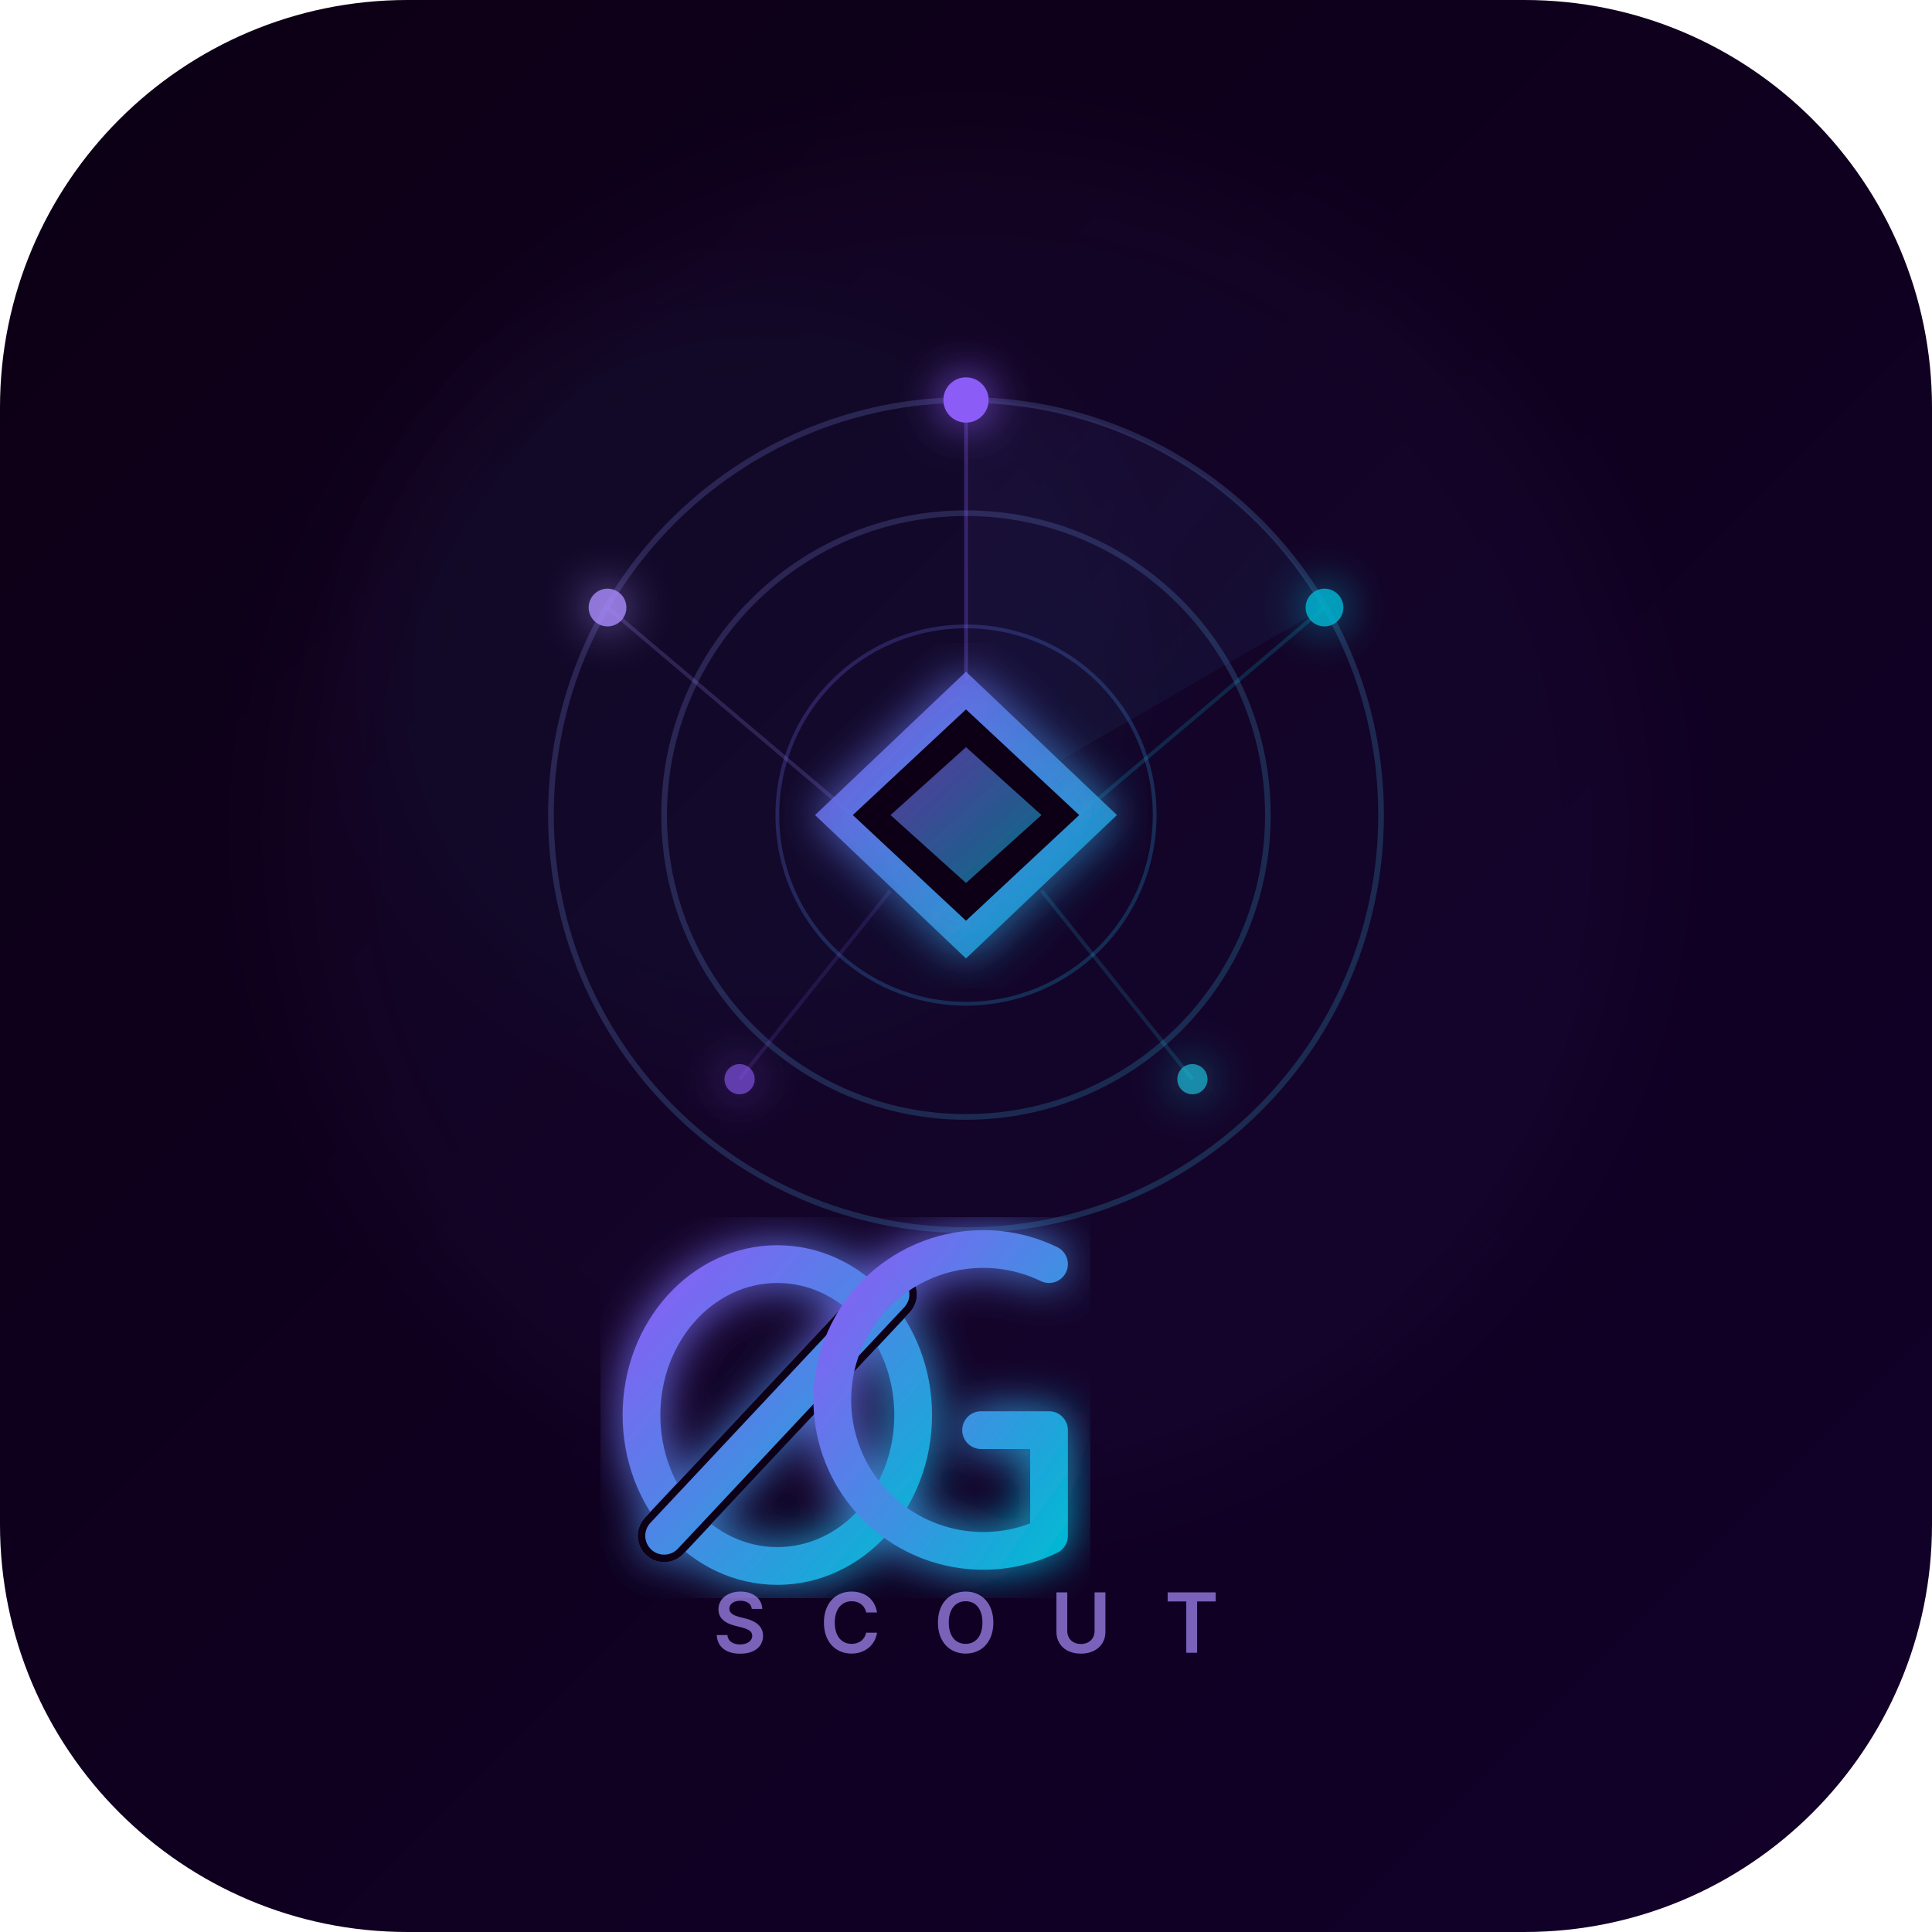
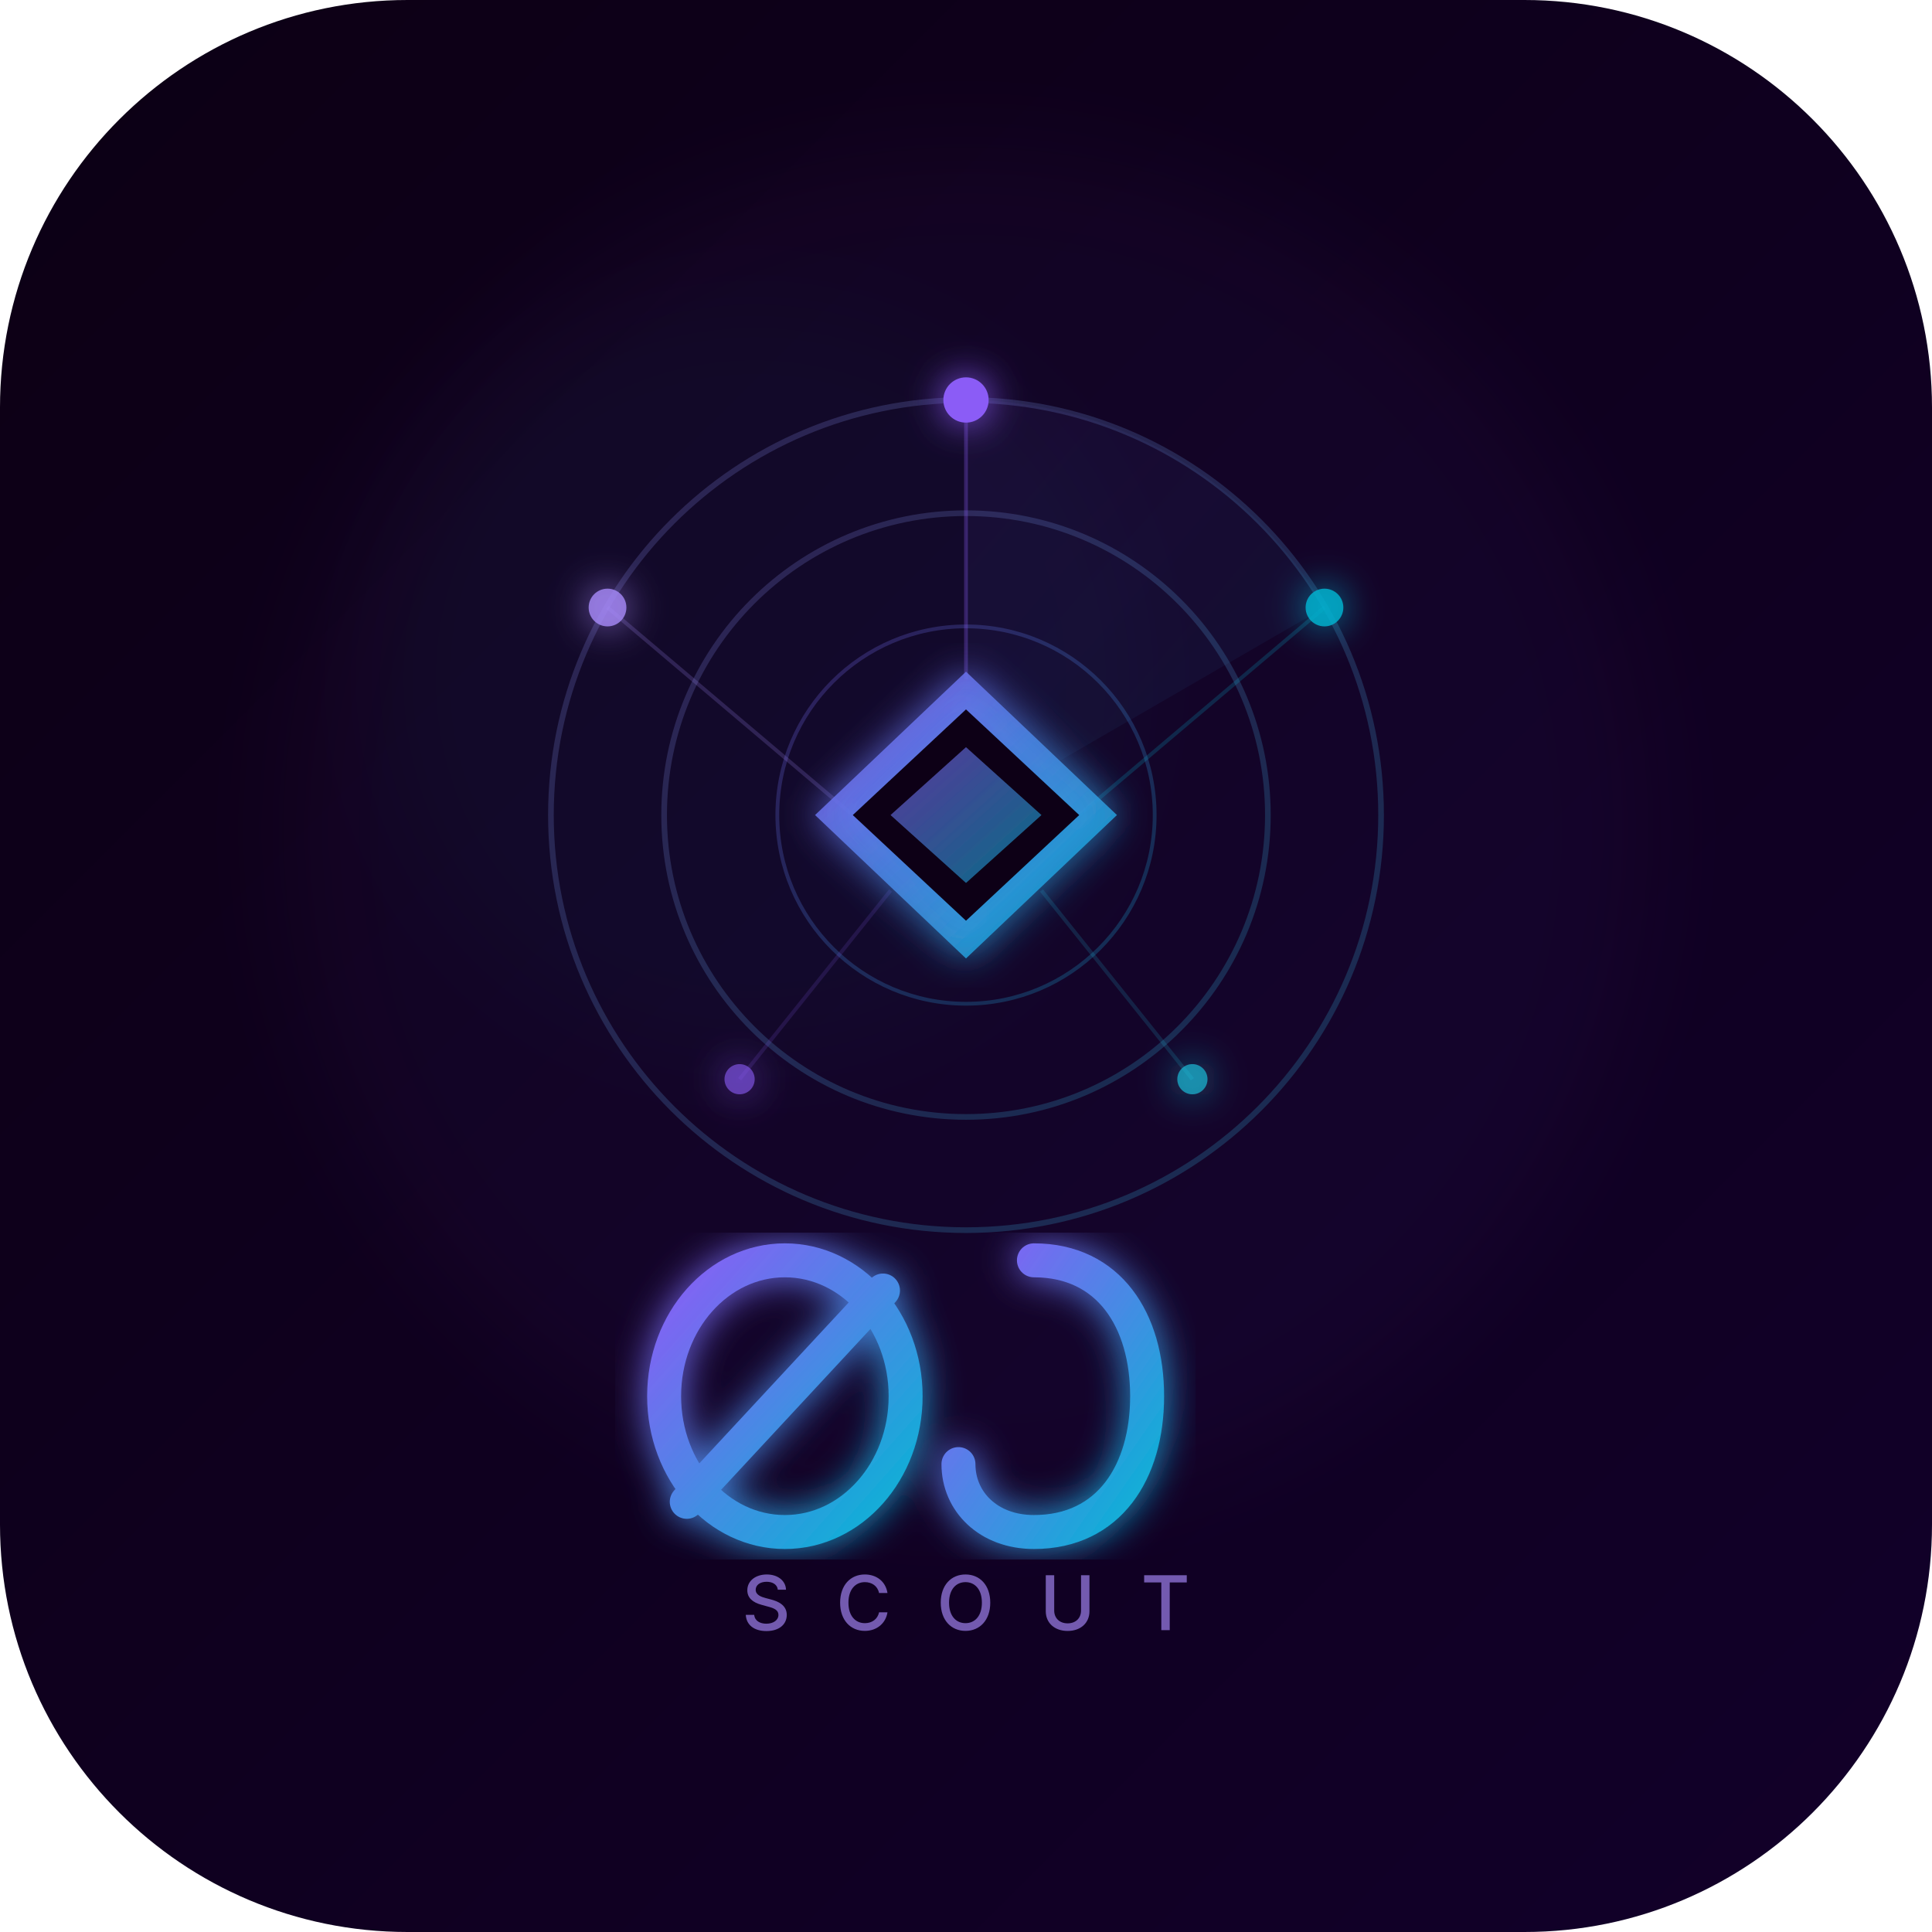
<svg xmlns="http://www.w3.org/2000/svg" viewBox="0 0 512 512" width="512" height="512">
  <defs>
    <linearGradient id="bg" x1="0%" y1="0%" x2="100%" y2="100%">
      <stop offset="0%" style="stop-color:#0c0014;stop-opacity:1" />
      <stop offset="100%" style="stop-color:#12002a;stop-opacity:1" />
    </linearGradient>
    <linearGradient id="accent" x1="0%" y1="0%" x2="100%" y2="100%">
      <stop offset="0%" style="stop-color:#8b5cf6;stop-opacity:1" />
      <stop offset="100%" style="stop-color:#06b6d4;stop-opacity:1" />
    </linearGradient>
    <linearGradient id="ring" x1="0%" y1="0%" x2="100%" y2="100%">
      <stop offset="0%" style="stop-color:#a78bfa;stop-opacity:0.2" />
      <stop offset="100%" style="stop-color:#22d3ee;stop-opacity:0.2" />
    </linearGradient>
    <filter id="glow">
-       <feGaussianBlur stdDeviation="6" result="blur" />
+       <feGaussianBlur stdDeviation="5" result="blur" />
      <feMerge>
        <feMergeNode in="blur" />
        <feMergeNode in="SourceGraphic" />
      </feMerge>
    </filter>
    <filter id="softGlow">
      <feGaussianBlur stdDeviation="12" />
    </filter>
    <clipPath id="round">
      <rect width="512" height="512" rx="108" ry="108" />
    </clipPath>
  </defs>
  <g clip-path="url(#round)">
    <rect width="512" height="512" fill="url(#bg)" />
    <circle cx="256" cy="220" r="180" fill="#8b5cf6" opacity="0.04" filter="url(#softGlow)" />
    <circle cx="200" cy="180" r="100" fill="#06b6d4" opacity="0.03" filter="url(#softGlow)" />
    <circle cx="256" cy="216" r="110" fill="none" stroke="url(#ring)" stroke-width="1.5" />
    <circle cx="256" cy="216" r="80" fill="none" stroke="url(#ring)" stroke-width="1.5" />
    <circle cx="256" cy="216" r="50" fill="none" stroke="url(#accent)" stroke-width="1" opacity="0.25" />
    <path d="M 256 216 L 256 106 A 110 110 0 0 1 351 161 Z" fill="url(#accent)" opacity="0.06" />
    <line x1="256" y1="216" x2="256" y2="106" stroke="url(#accent)" stroke-width="2" opacity="0.6" filter="url(#glow)" />
    <g filter="url(#glow)">
      <circle cx="256" cy="106" r="6" fill="#8b5cf6" />
      <circle cx="351" cy="161" r="5" fill="#06b6d4" opacity="0.8" />
      <circle cx="161" cy="161" r="5" fill="#a78bfa" opacity="0.8" />
      <circle cx="316" cy="286" r="4" fill="#22d3ee" opacity="0.6" />
      <circle cx="196" cy="286" r="4" fill="#8b5cf6" opacity="0.6" />
    </g>
    <line x1="256" y1="106" x2="256" y2="180" stroke="#8b5cf6" stroke-width="1" opacity="0.3" />
    <line x1="351" y1="161" x2="286" y2="216" stroke="#06b6d4" stroke-width="1" opacity="0.2" />
    <line x1="161" y1="161" x2="226" y2="216" stroke="#a78bfa" stroke-width="1" opacity="0.2" />
    <line x1="316" y1="286" x2="276" y2="236" stroke="#22d3ee" stroke-width="1" opacity="0.15" />
    <line x1="196" y1="286" x2="236" y2="236" stroke="#8b5cf6" stroke-width="1" opacity="0.15" />
    <g filter="url(#glow)">
      <polygon points="256,178 296,216 256,254 216,216" fill="url(#accent)" opacity="0.85" />
      <polygon points="256,188 286,216 256,244 226,216" fill="#0c0014" />
      <polygon points="256,198 276,216 256,234 236,216" fill="url(#accent)" opacity="0.6" />
    </g>
-     <g transform="translate(256, 375)" filter="url(#glow)">
-       <ellipse cx="-50" cy="0" rx="36" ry="40" fill="none" stroke="url(#accent)" stroke-width="10" />
-       <line x1="-80" y1="32" x2="-20" y2="-32" stroke="#0c0014" stroke-width="14" stroke-linecap="round" />
-       <line x1="-80" y1="32" x2="-20" y2="-32" stroke="url(#accent)" stroke-width="10" stroke-linecap="round" />
-       <path d="M 22 -40 A 40 40 0 1 0 22 32 L 22 4 L 4 4" fill="none" stroke="url(#accent)" stroke-width="10" stroke-linecap="round" stroke-linejoin="round" />
+     <g transform="translate(256, 370)" filter="url(#glow)">
+       <ellipse cx="-48" cy="0" rx="32" ry="36" fill="none" stroke="url(#accent)" stroke-width="9" stroke-linecap="round" />
+       <line x1="-74" y1="28" x2="-22" y2="-28" stroke="url(#accent)" stroke-width="9" stroke-linecap="round" />
+       <path d="M 18 -36 C 38 -36 48 -20 48 0 C 48 20 38 36 18 36 C 6 36 -2 28 -2 18" fill="none" stroke="url(#accent)" stroke-width="9" stroke-linecap="round" />
+       <line x1="-2" y1="0" x2="28" y2="0" stroke="url(#accent)" stroke-width="9" stroke-linecap="round" />
    </g>
-     <text x="256" y="438" text-anchor="middle" font-family="Inter, SF Pro Display, system-ui, -apple-system, sans-serif" font-size="22" font-weight="600" letter-spacing="14" fill="#a78bfa" opacity="0.7">SCOUT</text>
+     <text x="256" y="432" text-anchor="middle" font-family="'Plus Jakarta Sans', 'Inter', 'SF Pro Display', system-ui, sans-serif" font-size="20" font-weight="500" letter-spacing="12" fill="#a78bfa" opacity="0.65">SCOUT</text>
  </g>
</svg>
